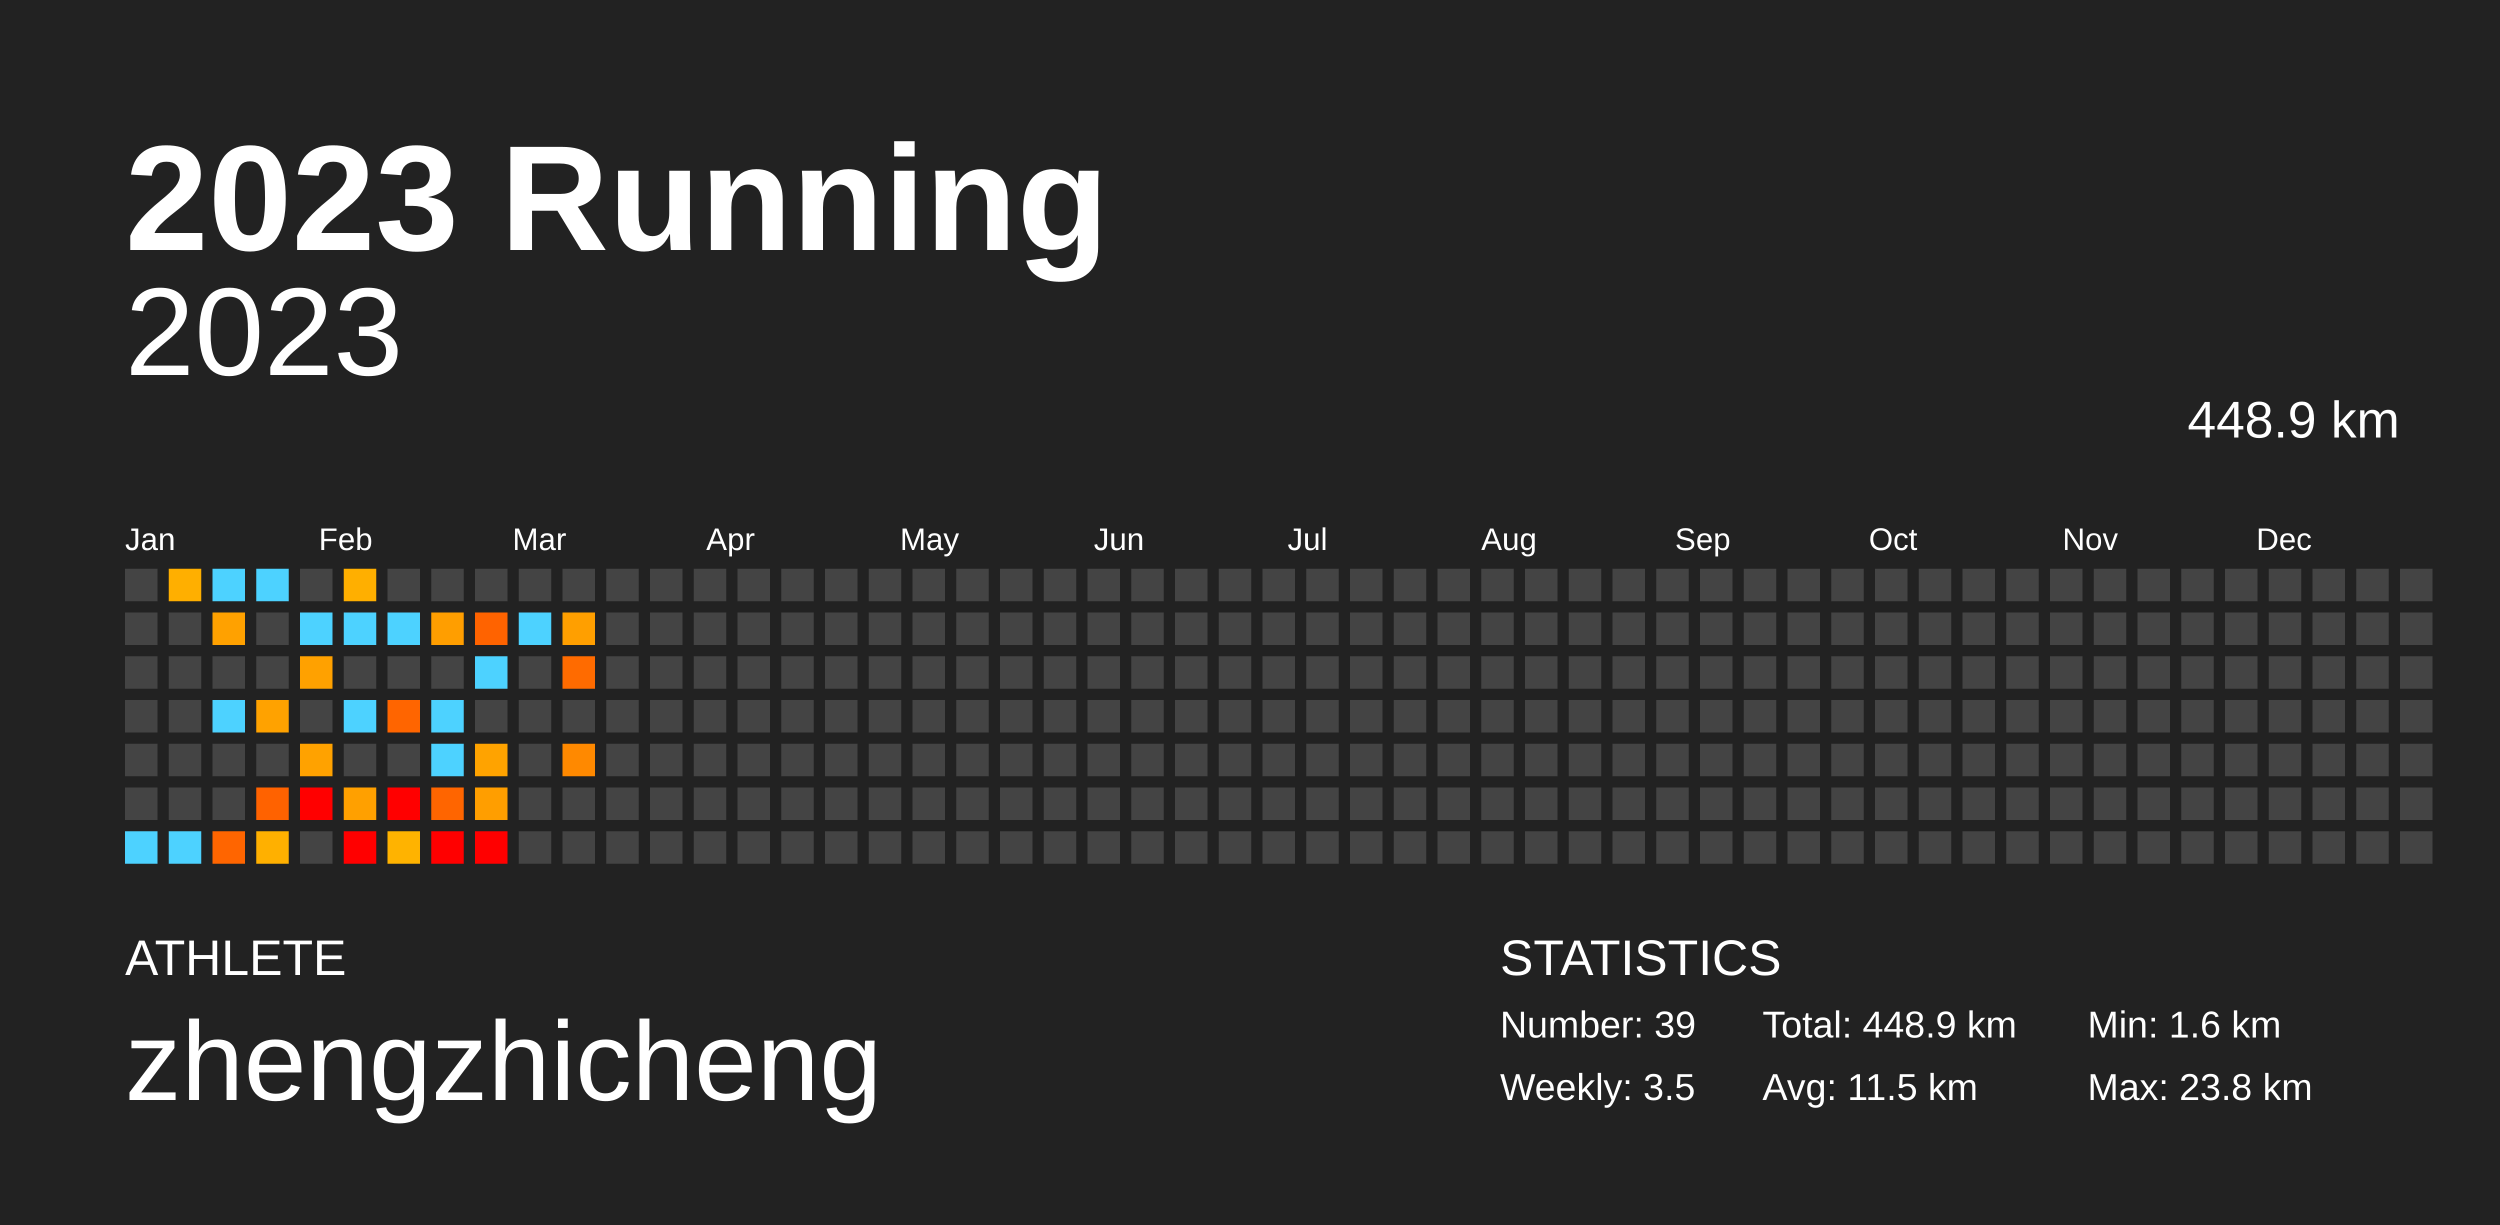
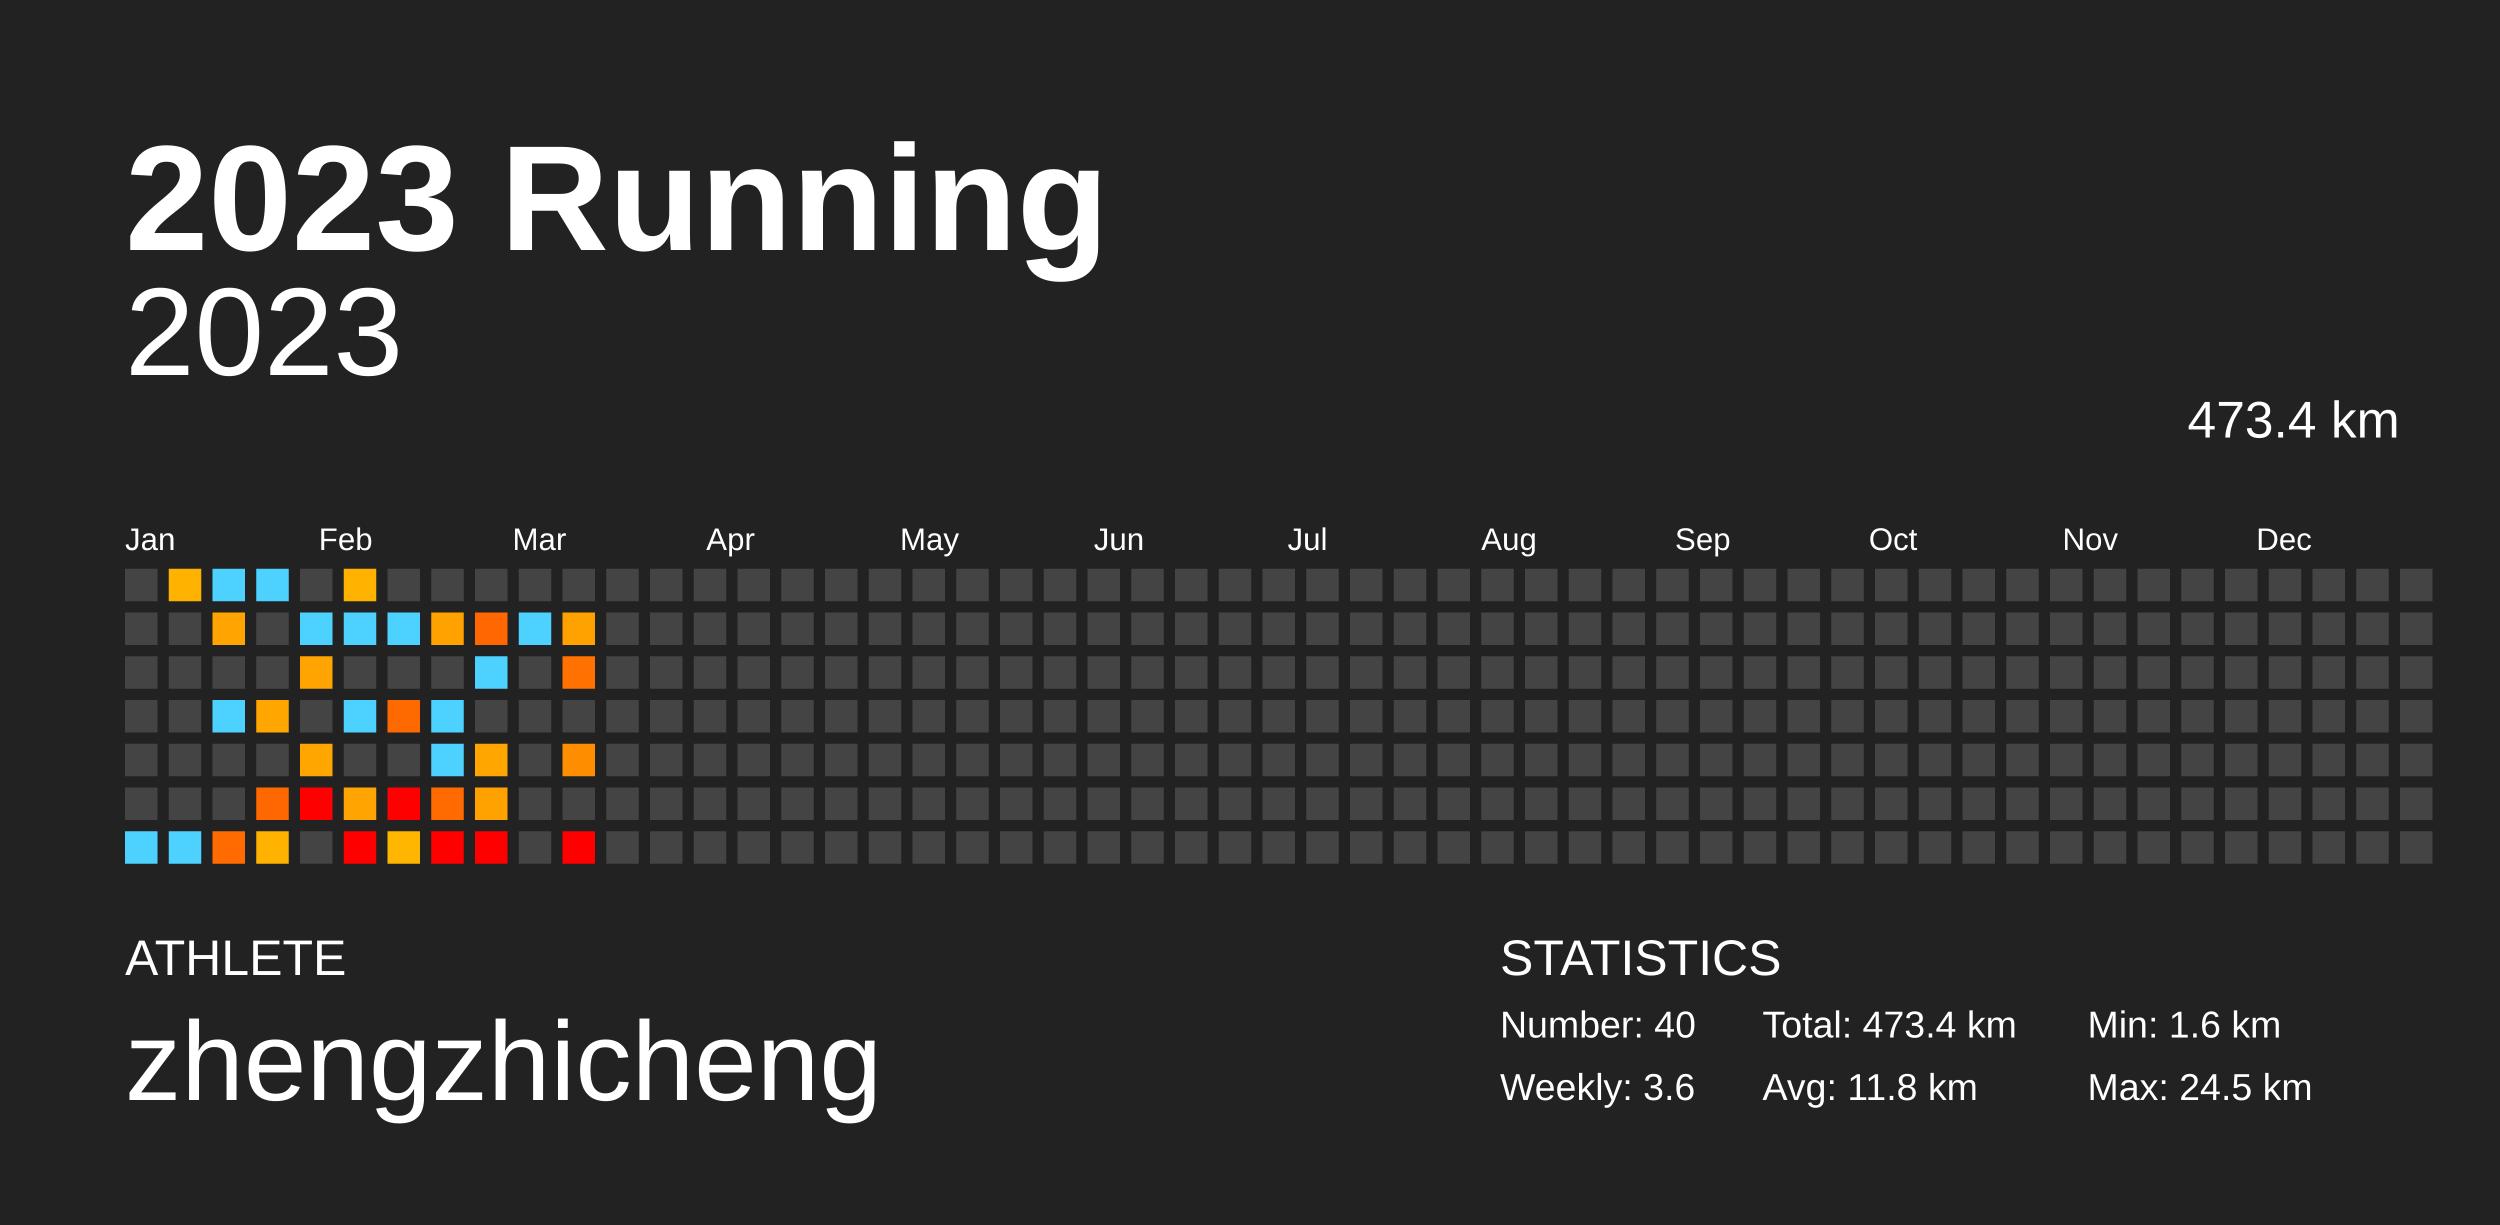
<svg xmlns="http://www.w3.org/2000/svg" baseProfile="full" height="98mm" version="1.1" viewBox="0,0,200,98" width="200mm">
  <defs />
  <rect fill="#222222" height="98" width="200" x="0" y="0" />
  <text fill="#FFFFFF" style="font-size:12px; font-family:Arial; font-weight:bold;" x="10" y="20">2023 Running</text>
  <text fill="#FFFFFF" style="font-size:4px; font-family:Arial" x="10" y="78">ATHLETE</text>
  <text fill="#FFFFFF" style="font-size:9px; font-family:Arial" x="10" y="88">zhengzhicheng</text>
  <text fill="#FFFFFF" style="font-size:4px; font-family:Arial" x="120" y="78">STATISTICS</text>
-   <text fill="#FFFFFF" style="font-size:3px; font-family:Arial" x="120" y="83">Number: 39</text>
-   <text fill="#FFFFFF" style="font-size:3px; font-family:Arial" x="120" y="88">Weekly: 3.5</text>
-   <text fill="#FFFFFF" style="font-size:3px; font-family:Arial" x="141" y="83">Total: 448.9 km</text>
-   <text fill="#FFFFFF" style="font-size:3px; font-family:Arial" x="141" y="88">Avg: 11.5 km</text>
+   <text fill="#FFFFFF" style="font-size:3px; font-family:Arial" x="120" y="83">Number: 40</text>
+   <text fill="#FFFFFF" style="font-size:3px; font-family:Arial" x="120" y="88">Weekly: 3.6</text>
+   <text fill="#FFFFFF" style="font-size:3px; font-family:Arial" x="141" y="83">Total: 473.4 km</text>
+   <text fill="#FFFFFF" style="font-size:3px; font-family:Arial" x="141" y="88">Avg: 11.8 km</text>
  <text fill="#FFFFFF" style="font-size:3px; font-family:Arial" x="167" y="83">Min: 1.6 km</text>
-   <text fill="#FFFFFF" style="font-size:3px; font-family:Arial" x="167" y="88">Max: 23.8 km</text>
+   <text fill="#FFFFFF" style="font-size:3px; font-family:Arial" x="167" y="88">Max: 24.5 km</text>
  <text alignment-baseline="hanging" fill="#FFFFFF" style="font-size:10.0px; font-family:Arial;" x="10" y="30">2023</text>
-   <text alignment-baseline="hanging" fill="#FFFFFF" style="font-size:4.125px; font-family:Arial;" x="175" y="35">448.9 km</text>
+   <text alignment-baseline="hanging" fill="#FFFFFF" style="font-size:4.125px; font-family:Arial;" x="175" y="35">473.4 km</text>
  <text fill="#FFFFFF" style="font-size:2.5px; font-family:Arial" x="10.0" y="44">Jan</text>
  <text fill="#FFFFFF" style="font-size:2.5px; font-family:Arial" x="25.5" y="44">Feb</text>
  <text fill="#FFFFFF" style="font-size:2.5px; font-family:Arial" x="41.0" y="44">Mar</text>
  <text fill="#FFFFFF" style="font-size:2.5px; font-family:Arial" x="56.5" y="44">Apr</text>
  <text fill="#FFFFFF" style="font-size:2.5px; font-family:Arial" x="72.0" y="44">May</text>
  <text fill="#FFFFFF" style="font-size:2.5px; font-family:Arial" x="87.5" y="44">Jun</text>
  <text fill="#FFFFFF" style="font-size:2.5px; font-family:Arial" x="103.0" y="44">Jul</text>
  <text fill="#FFFFFF" style="font-size:2.5px; font-family:Arial" x="118.5" y="44">Aug</text>
  <text fill="#FFFFFF" style="font-size:2.5px; font-family:Arial" x="134.0" y="44">Sep</text>
  <text fill="#FFFFFF" style="font-size:2.5px; font-family:Arial" x="149.5" y="44">Oct</text>
  <text fill="#FFFFFF" style="font-size:2.5px; font-family:Arial" x="165.0" y="44">Nov</text>
  <text fill="#FFFFFF" style="font-size:2.5px; font-family:Arial" x="180.5" y="44">Dec</text>
  <rect fill="#444444" height="2.6" width="2.6" x="10.0" y="45.5" />
  <rect fill="#444444" height="2.6" width="2.6" x="10.0" y="49.0" />
  <rect fill="#444444" height="2.6" width="2.6" x="10.0" y="52.5" />
  <rect fill="#444444" height="2.6" width="2.6" x="10.0" y="56.0" />
  <rect fill="#444444" height="2.6" width="2.6" x="10.0" y="59.5" />
  <rect fill="#444444" height="2.6" width="2.6" x="10.0" y="63.0" />
  <rect fill="#4dd2ff" height="2.6" width="2.6" x="10.0" y="66.5" />
-   <rect fill="#ffaf00" height="2.6" width="2.6" x="13.5" y="45.5" />
+   <rect fill="#ffb200" height="2.6" width="2.6" x="13.5" y="45.5" />
  <rect fill="#444444" height="2.6" width="2.6" x="13.5" y="49.0" />
  <rect fill="#444444" height="2.6" width="2.6" x="13.5" y="52.5" />
  <rect fill="#444444" height="2.6" width="2.6" x="13.5" y="56.0" />
  <rect fill="#444444" height="2.6" width="2.6" x="13.5" y="59.5" />
  <rect fill="#444444" height="2.6" width="2.6" x="13.5" y="63.0" />
  <rect fill="#4dd2ff" height="2.6" width="2.6" x="13.5" y="66.5" />
  <rect fill="#4dd2ff" height="2.6" width="2.6" x="17.0" y="45.5" />
-   <rect fill="#ffa100" height="2.6" width="2.6" x="17.0" y="49.0" />
+   <rect fill="#ffa400" height="2.6" width="2.6" x="17.0" y="49.0" />
  <rect fill="#444444" height="2.6" width="2.6" x="17.0" y="52.5" />
  <rect fill="#4dd2ff" height="2.6" width="2.6" x="17.0" y="56.0" />
  <rect fill="#444444" height="2.6" width="2.6" x="17.0" y="59.5" />
  <rect fill="#444444" height="2.6" width="2.6" x="17.0" y="63.0" />
-   <rect fill="#ff6500" height="2.6" width="2.6" x="17.0" y="66.5" />
+   <rect fill="#ff6b00" height="2.6" width="2.6" x="17.0" y="66.5" />
  <rect fill="#4dd2ff" height="2.6" width="2.6" x="20.5" y="45.5" />
  <rect fill="#444444" height="2.6" width="2.6" x="20.5" y="49.0" />
  <rect fill="#444444" height="2.6" width="2.6" x="20.5" y="52.5" />
-   <rect fill="#ffa200" height="2.6" width="2.6" x="20.5" y="56.0" />
+   <rect fill="#ffa600" height="2.6" width="2.6" x="20.5" y="56.0" />
  <rect fill="#444444" height="2.6" width="2.6" x="20.5" y="59.5" />
-   <rect fill="#ff6200" height="2.6" width="2.6" x="20.5" y="63.0" />
-   <rect fill="#ffb000" height="2.6" width="2.6" x="20.5" y="66.5" />
+   <rect fill="#ff6700" height="2.6" width="2.6" x="20.5" y="63.0" />
+   <rect fill="#ffb200" height="2.6" width="2.6" x="20.5" y="66.5" />
  <rect fill="#444444" height="2.6" width="2.6" x="24.0" y="45.5" />
  <rect fill="#4dd2ff" height="2.6" width="2.6" x="24.0" y="49.0" />
-   <rect fill="#ffa100" height="2.6" width="2.6" x="24.0" y="52.5" />
+   <rect fill="#ffa400" height="2.6" width="2.6" x="24.0" y="52.5" />
  <rect fill="#444444" height="2.6" width="2.6" x="24.0" y="56.0" />
-   <rect fill="#ffa200" height="2.6" width="2.6" x="24.0" y="59.5" />
+   <rect fill="#ffa600" height="2.6" width="2.6" x="24.0" y="59.5" />
  <rect fill="red" height="2.6" width="2.6" x="24.0" y="63.0" />
  <rect fill="#444444" height="2.6" width="2.6" x="24.0" y="66.5" />
-   <rect fill="#ffaf00" height="2.6" width="2.6" x="27.5" y="45.5" />
+   <rect fill="#ffb200" height="2.6" width="2.6" x="27.5" y="45.5" />
  <rect fill="#4dd2ff" height="2.6" width="2.6" x="27.5" y="49.0" />
  <rect fill="#444444" height="2.6" width="2.6" x="27.5" y="52.5" />
  <rect fill="#4dd2ff" height="2.6" width="2.6" x="27.5" y="56.0" />
  <rect fill="#444444" height="2.6" width="2.6" x="27.5" y="59.5" />
-   <rect fill="#ffa000" height="2.6" width="2.6" x="27.5" y="63.0" />
+   <rect fill="#ffa400" height="2.6" width="2.6" x="27.5" y="63.0" />
  <rect fill="red" height="2.6" width="2.6" x="27.5" y="66.5" />
  <rect fill="#444444" height="2.6" width="2.6" x="31.0" y="45.5" />
  <rect fill="#4dd2ff" height="2.6" width="2.6" x="31.0" y="49.0" />
  <rect fill="#444444" height="2.6" width="2.6" x="31.0" y="52.5" />
-   <rect fill="#ff6500" height="2.6" width="2.6" x="31.0" y="56.0" />
+   <rect fill="#ff6a00" height="2.6" width="2.6" x="31.0" y="56.0" />
  <rect fill="#444444" height="2.6" width="2.6" x="31.0" y="59.5" />
  <rect fill="red" height="2.6" width="2.6" x="31.0" y="63.0" />
-   <rect fill="#ffb300" height="2.6" width="2.6" x="31.0" y="66.5" />
+   <rect fill="#ffb600" height="2.6" width="2.6" x="31.0" y="66.5" />
  <rect fill="#444444" height="2.6" width="2.6" x="34.5" y="45.5" />
-   <rect fill="#ff9e00" height="2.6" width="2.6" x="34.5" y="49.0" />
+   <rect fill="#ffa200" height="2.6" width="2.6" x="34.5" y="49.0" />
  <rect fill="#444444" height="2.6" width="2.6" x="34.5" y="52.5" />
  <rect fill="#4dd2ff" height="2.6" width="2.6" x="34.5" y="56.0" />
  <rect fill="#4dd2ff" height="2.6" width="2.6" x="34.5" y="59.5" />
-   <rect fill="#ff6500" height="2.6" width="2.6" x="34.5" y="63.0" />
+   <rect fill="#ff6b00" height="2.6" width="2.6" x="34.5" y="63.0" />
  <rect fill="red" height="2.6" width="2.6" x="34.5" y="66.5" />
  <rect fill="#444444" height="2.6" width="2.6" x="38.0" y="45.5" />
-   <rect fill="#ff6300" height="2.6" width="2.6" x="38.0" y="49.0" />
+   <rect fill="#ff6800" height="2.6" width="2.6" x="38.0" y="49.0" />
  <rect fill="#4dd2ff" height="2.6" width="2.6" x="38.0" y="52.5" />
  <rect fill="#444444" height="2.6" width="2.6" x="38.0" y="56.0" />
-   <rect fill="#ffa300" height="2.6" width="2.6" x="38.0" y="59.5" />
-   <rect fill="#ff9e00" height="2.6" width="2.6" x="38.0" y="63.0" />
+   <rect fill="#ffa600" height="2.6" width="2.6" x="38.0" y="59.5" />
+   <rect fill="#ffa200" height="2.6" width="2.6" x="38.0" y="63.0" />
  <rect fill="red" height="2.6" width="2.6" x="38.0" y="66.5" />
  <rect fill="#444444" height="2.6" width="2.6" x="41.5" y="45.5" />
  <rect fill="#4dd2ff" height="2.6" width="2.6" x="41.5" y="49.0" />
  <rect fill="#444444" height="2.6" width="2.6" x="41.5" y="52.5" />
  <rect fill="#444444" height="2.6" width="2.6" x="41.5" y="56.0" />
  <rect fill="#444444" height="2.6" width="2.6" x="41.5" y="59.5" />
  <rect fill="#444444" height="2.6" width="2.6" x="41.5" y="63.0" />
  <rect fill="#444444" height="2.6" width="2.6" x="41.5" y="66.5" />
  <rect fill="#444444" height="2.6" width="2.6" x="45.0" y="45.5" />
-   <rect fill="#ff9f00" height="2.6" width="2.6" x="45.0" y="49.0" />
-   <rect fill="#ff6b00" height="2.6" width="2.6" x="45.0" y="52.5" />
+   <rect fill="#ffa200" height="2.6" width="2.6" x="45.0" y="49.0" />
+   <rect fill="#ff7100" height="2.6" width="2.6" x="45.0" y="52.5" />
  <rect fill="#444444" height="2.6" width="2.6" x="45.0" y="56.0" />
-   <rect fill="#ff8900" height="2.6" width="2.6" x="45.0" y="59.5" />
+   <rect fill="#ff8d00" height="2.6" width="2.6" x="45.0" y="59.5" />
  <rect fill="#444444" height="2.6" width="2.6" x="45.0" y="63.0" />
-   <rect fill="#444444" height="2.6" width="2.6" x="45.0" y="66.5" />
+   <rect fill="red" height="2.6" width="2.6" x="45.0" y="66.5" />
  <rect fill="#444444" height="2.6" width="2.6" x="48.5" y="45.5" />
  <rect fill="#444444" height="2.6" width="2.6" x="48.5" y="49.0" />
  <rect fill="#444444" height="2.6" width="2.6" x="48.5" y="52.5" />
  <rect fill="#444444" height="2.6" width="2.6" x="48.5" y="56.0" />
  <rect fill="#444444" height="2.6" width="2.6" x="48.5" y="59.5" />
  <rect fill="#444444" height="2.6" width="2.6" x="48.5" y="63.0" />
  <rect fill="#444444" height="2.6" width="2.6" x="48.5" y="66.5" />
  <rect fill="#444444" height="2.6" width="2.6" x="52.0" y="45.5" />
  <rect fill="#444444" height="2.6" width="2.6" x="52.0" y="49.0" />
  <rect fill="#444444" height="2.6" width="2.6" x="52.0" y="52.5" />
  <rect fill="#444444" height="2.6" width="2.6" x="52.0" y="56.0" />
  <rect fill="#444444" height="2.6" width="2.6" x="52.0" y="59.5" />
  <rect fill="#444444" height="2.6" width="2.6" x="52.0" y="63.0" />
  <rect fill="#444444" height="2.6" width="2.6" x="52.0" y="66.5" />
  <rect fill="#444444" height="2.6" width="2.6" x="55.5" y="45.5" />
  <rect fill="#444444" height="2.6" width="2.6" x="55.5" y="49.0" />
  <rect fill="#444444" height="2.6" width="2.6" x="55.5" y="52.5" />
  <rect fill="#444444" height="2.6" width="2.6" x="55.5" y="56.0" />
  <rect fill="#444444" height="2.6" width="2.6" x="55.5" y="59.5" />
  <rect fill="#444444" height="2.6" width="2.6" x="55.5" y="63.0" />
  <rect fill="#444444" height="2.6" width="2.6" x="55.5" y="66.5" />
  <rect fill="#444444" height="2.6" width="2.6" x="59.0" y="45.5" />
  <rect fill="#444444" height="2.6" width="2.6" x="59.0" y="49.0" />
  <rect fill="#444444" height="2.6" width="2.6" x="59.0" y="52.5" />
  <rect fill="#444444" height="2.6" width="2.6" x="59.0" y="56.0" />
  <rect fill="#444444" height="2.6" width="2.6" x="59.0" y="59.5" />
  <rect fill="#444444" height="2.6" width="2.6" x="59.0" y="63.0" />
  <rect fill="#444444" height="2.6" width="2.6" x="59.0" y="66.5" />
  <rect fill="#444444" height="2.6" width="2.6" x="62.5" y="45.5" />
  <rect fill="#444444" height="2.6" width="2.6" x="62.5" y="49.0" />
  <rect fill="#444444" height="2.6" width="2.6" x="62.5" y="52.5" />
  <rect fill="#444444" height="2.6" width="2.6" x="62.5" y="56.0" />
  <rect fill="#444444" height="2.6" width="2.6" x="62.5" y="59.5" />
  <rect fill="#444444" height="2.6" width="2.6" x="62.5" y="63.0" />
  <rect fill="#444444" height="2.6" width="2.6" x="62.5" y="66.5" />
  <rect fill="#444444" height="2.6" width="2.6" x="66.0" y="45.5" />
  <rect fill="#444444" height="2.6" width="2.6" x="66.0" y="49.0" />
  <rect fill="#444444" height="2.6" width="2.6" x="66.0" y="52.5" />
  <rect fill="#444444" height="2.6" width="2.6" x="66.0" y="56.0" />
  <rect fill="#444444" height="2.6" width="2.6" x="66.0" y="59.5" />
  <rect fill="#444444" height="2.6" width="2.6" x="66.0" y="63.0" />
  <rect fill="#444444" height="2.6" width="2.6" x="66.0" y="66.5" />
  <rect fill="#444444" height="2.6" width="2.6" x="69.5" y="45.5" />
  <rect fill="#444444" height="2.6" width="2.6" x="69.5" y="49.0" />
  <rect fill="#444444" height="2.6" width="2.6" x="69.5" y="52.5" />
  <rect fill="#444444" height="2.6" width="2.6" x="69.5" y="56.0" />
  <rect fill="#444444" height="2.6" width="2.6" x="69.5" y="59.5" />
  <rect fill="#444444" height="2.6" width="2.6" x="69.5" y="63.0" />
  <rect fill="#444444" height="2.6" width="2.6" x="69.5" y="66.5" />
  <rect fill="#444444" height="2.6" width="2.6" x="73.0" y="45.5" />
  <rect fill="#444444" height="2.6" width="2.6" x="73.0" y="49.0" />
  <rect fill="#444444" height="2.6" width="2.6" x="73.0" y="52.5" />
  <rect fill="#444444" height="2.6" width="2.6" x="73.0" y="56.0" />
  <rect fill="#444444" height="2.6" width="2.6" x="73.0" y="59.5" />
  <rect fill="#444444" height="2.6" width="2.6" x="73.0" y="63.0" />
  <rect fill="#444444" height="2.6" width="2.6" x="73.0" y="66.5" />
  <rect fill="#444444" height="2.6" width="2.6" x="76.5" y="45.5" />
  <rect fill="#444444" height="2.6" width="2.6" x="76.5" y="49.0" />
  <rect fill="#444444" height="2.6" width="2.6" x="76.5" y="52.5" />
  <rect fill="#444444" height="2.6" width="2.6" x="76.5" y="56.0" />
  <rect fill="#444444" height="2.6" width="2.6" x="76.5" y="59.5" />
  <rect fill="#444444" height="2.6" width="2.6" x="76.5" y="63.0" />
  <rect fill="#444444" height="2.6" width="2.6" x="76.5" y="66.5" />
  <rect fill="#444444" height="2.6" width="2.6" x="80.0" y="45.5" />
  <rect fill="#444444" height="2.6" width="2.6" x="80.0" y="49.0" />
  <rect fill="#444444" height="2.6" width="2.6" x="80.0" y="52.5" />
  <rect fill="#444444" height="2.6" width="2.6" x="80.0" y="56.0" />
  <rect fill="#444444" height="2.6" width="2.6" x="80.0" y="59.5" />
  <rect fill="#444444" height="2.6" width="2.6" x="80.0" y="63.0" />
  <rect fill="#444444" height="2.6" width="2.6" x="80.0" y="66.5" />
  <rect fill="#444444" height="2.6" width="2.6" x="83.5" y="45.5" />
  <rect fill="#444444" height="2.6" width="2.6" x="83.5" y="49.0" />
  <rect fill="#444444" height="2.6" width="2.6" x="83.5" y="52.5" />
  <rect fill="#444444" height="2.6" width="2.6" x="83.5" y="56.0" />
  <rect fill="#444444" height="2.6" width="2.6" x="83.5" y="59.5" />
  <rect fill="#444444" height="2.6" width="2.6" x="83.5" y="63.0" />
  <rect fill="#444444" height="2.6" width="2.6" x="83.5" y="66.5" />
  <rect fill="#444444" height="2.6" width="2.6" x="87.0" y="45.5" />
  <rect fill="#444444" height="2.6" width="2.6" x="87.0" y="49.0" />
  <rect fill="#444444" height="2.6" width="2.6" x="87.0" y="52.5" />
  <rect fill="#444444" height="2.6" width="2.6" x="87.0" y="56.0" />
  <rect fill="#444444" height="2.6" width="2.6" x="87.0" y="59.5" />
  <rect fill="#444444" height="2.6" width="2.6" x="87.0" y="63.0" />
  <rect fill="#444444" height="2.6" width="2.6" x="87.0" y="66.5" />
  <rect fill="#444444" height="2.6" width="2.6" x="90.5" y="45.5" />
  <rect fill="#444444" height="2.6" width="2.6" x="90.5" y="49.0" />
  <rect fill="#444444" height="2.6" width="2.6" x="90.5" y="52.5" />
  <rect fill="#444444" height="2.6" width="2.6" x="90.5" y="56.0" />
  <rect fill="#444444" height="2.6" width="2.6" x="90.5" y="59.5" />
  <rect fill="#444444" height="2.6" width="2.6" x="90.5" y="63.0" />
  <rect fill="#444444" height="2.6" width="2.6" x="90.5" y="66.5" />
  <rect fill="#444444" height="2.6" width="2.6" x="94.0" y="45.5" />
  <rect fill="#444444" height="2.6" width="2.6" x="94.0" y="49.0" />
  <rect fill="#444444" height="2.6" width="2.6" x="94.0" y="52.5" />
  <rect fill="#444444" height="2.6" width="2.6" x="94.0" y="56.0" />
  <rect fill="#444444" height="2.6" width="2.6" x="94.0" y="59.5" />
  <rect fill="#444444" height="2.6" width="2.6" x="94.0" y="63.0" />
  <rect fill="#444444" height="2.6" width="2.6" x="94.0" y="66.5" />
  <rect fill="#444444" height="2.6" width="2.6" x="97.5" y="45.5" />
  <rect fill="#444444" height="2.6" width="2.6" x="97.5" y="49.0" />
  <rect fill="#444444" height="2.6" width="2.6" x="97.5" y="52.5" />
  <rect fill="#444444" height="2.6" width="2.6" x="97.5" y="56.0" />
  <rect fill="#444444" height="2.6" width="2.6" x="97.5" y="59.5" />
  <rect fill="#444444" height="2.6" width="2.6" x="97.5" y="63.0" />
  <rect fill="#444444" height="2.6" width="2.6" x="97.5" y="66.5" />
  <rect fill="#444444" height="2.6" width="2.6" x="101.0" y="45.5" />
  <rect fill="#444444" height="2.6" width="2.6" x="101.0" y="49.0" />
  <rect fill="#444444" height="2.6" width="2.6" x="101.0" y="52.5" />
  <rect fill="#444444" height="2.6" width="2.6" x="101.0" y="56.0" />
  <rect fill="#444444" height="2.6" width="2.6" x="101.0" y="59.5" />
  <rect fill="#444444" height="2.6" width="2.6" x="101.0" y="63.0" />
  <rect fill="#444444" height="2.6" width="2.6" x="101.0" y="66.5" />
  <rect fill="#444444" height="2.6" width="2.6" x="104.5" y="45.5" />
  <rect fill="#444444" height="2.6" width="2.6" x="104.5" y="49.0" />
  <rect fill="#444444" height="2.6" width="2.6" x="104.5" y="52.5" />
  <rect fill="#444444" height="2.6" width="2.6" x="104.5" y="56.0" />
  <rect fill="#444444" height="2.6" width="2.6" x="104.5" y="59.5" />
  <rect fill="#444444" height="2.6" width="2.6" x="104.5" y="63.0" />
  <rect fill="#444444" height="2.6" width="2.6" x="104.5" y="66.5" />
  <rect fill="#444444" height="2.6" width="2.6" x="108.0" y="45.5" />
  <rect fill="#444444" height="2.6" width="2.6" x="108.0" y="49.0" />
  <rect fill="#444444" height="2.6" width="2.6" x="108.0" y="52.5" />
  <rect fill="#444444" height="2.6" width="2.6" x="108.0" y="56.0" />
  <rect fill="#444444" height="2.6" width="2.6" x="108.0" y="59.5" />
  <rect fill="#444444" height="2.6" width="2.6" x="108.0" y="63.0" />
  <rect fill="#444444" height="2.6" width="2.6" x="108.0" y="66.5" />
  <rect fill="#444444" height="2.6" width="2.6" x="111.5" y="45.5" />
  <rect fill="#444444" height="2.6" width="2.6" x="111.5" y="49.0" />
  <rect fill="#444444" height="2.6" width="2.6" x="111.5" y="52.5" />
  <rect fill="#444444" height="2.6" width="2.6" x="111.5" y="56.0" />
  <rect fill="#444444" height="2.6" width="2.6" x="111.5" y="59.5" />
  <rect fill="#444444" height="2.6" width="2.6" x="111.5" y="63.0" />
  <rect fill="#444444" height="2.6" width="2.6" x="111.5" y="66.5" />
  <rect fill="#444444" height="2.6" width="2.6" x="115.0" y="45.5" />
  <rect fill="#444444" height="2.6" width="2.6" x="115.0" y="49.0" />
  <rect fill="#444444" height="2.6" width="2.6" x="115.0" y="52.5" />
  <rect fill="#444444" height="2.6" width="2.6" x="115.0" y="56.0" />
  <rect fill="#444444" height="2.6" width="2.6" x="115.0" y="59.5" />
  <rect fill="#444444" height="2.6" width="2.6" x="115.0" y="63.0" />
  <rect fill="#444444" height="2.6" width="2.6" x="115.0" y="66.5" />
  <rect fill="#444444" height="2.6" width="2.6" x="118.5" y="45.5" />
  <rect fill="#444444" height="2.6" width="2.6" x="118.5" y="49.0" />
  <rect fill="#444444" height="2.6" width="2.6" x="118.5" y="52.5" />
  <rect fill="#444444" height="2.6" width="2.6" x="118.5" y="56.0" />
  <rect fill="#444444" height="2.6" width="2.6" x="118.5" y="59.5" />
  <rect fill="#444444" height="2.6" width="2.6" x="118.5" y="63.0" />
  <rect fill="#444444" height="2.6" width="2.6" x="118.5" y="66.5" />
  <rect fill="#444444" height="2.6" width="2.6" x="122.0" y="45.5" />
  <rect fill="#444444" height="2.6" width="2.6" x="122.0" y="49.0" />
  <rect fill="#444444" height="2.6" width="2.6" x="122.0" y="52.5" />
  <rect fill="#444444" height="2.6" width="2.6" x="122.0" y="56.0" />
  <rect fill="#444444" height="2.6" width="2.6" x="122.0" y="59.5" />
  <rect fill="#444444" height="2.6" width="2.6" x="122.0" y="63.0" />
  <rect fill="#444444" height="2.6" width="2.6" x="122.0" y="66.5" />
  <rect fill="#444444" height="2.6" width="2.6" x="125.5" y="45.5" />
  <rect fill="#444444" height="2.6" width="2.6" x="125.5" y="49.0" />
  <rect fill="#444444" height="2.6" width="2.6" x="125.5" y="52.5" />
  <rect fill="#444444" height="2.6" width="2.6" x="125.5" y="56.0" />
  <rect fill="#444444" height="2.6" width="2.6" x="125.5" y="59.5" />
  <rect fill="#444444" height="2.6" width="2.6" x="125.5" y="63.0" />
  <rect fill="#444444" height="2.6" width="2.6" x="125.5" y="66.5" />
  <rect fill="#444444" height="2.6" width="2.6" x="129.0" y="45.5" />
  <rect fill="#444444" height="2.6" width="2.6" x="129.0" y="49.0" />
  <rect fill="#444444" height="2.6" width="2.6" x="129.0" y="52.5" />
  <rect fill="#444444" height="2.6" width="2.6" x="129.0" y="56.0" />
  <rect fill="#444444" height="2.6" width="2.6" x="129.0" y="59.5" />
  <rect fill="#444444" height="2.6" width="2.6" x="129.0" y="63.0" />
  <rect fill="#444444" height="2.6" width="2.6" x="129.0" y="66.5" />
  <rect fill="#444444" height="2.6" width="2.6" x="132.5" y="45.5" />
  <rect fill="#444444" height="2.6" width="2.6" x="132.5" y="49.0" />
  <rect fill="#444444" height="2.6" width="2.6" x="132.5" y="52.5" />
  <rect fill="#444444" height="2.6" width="2.6" x="132.5" y="56.0" />
  <rect fill="#444444" height="2.6" width="2.6" x="132.5" y="59.5" />
  <rect fill="#444444" height="2.6" width="2.6" x="132.5" y="63.0" />
  <rect fill="#444444" height="2.6" width="2.6" x="132.5" y="66.5" />
  <rect fill="#444444" height="2.6" width="2.6" x="136.0" y="45.5" />
  <rect fill="#444444" height="2.6" width="2.6" x="136.0" y="49.0" />
  <rect fill="#444444" height="2.6" width="2.6" x="136.0" y="52.5" />
  <rect fill="#444444" height="2.6" width="2.6" x="136.0" y="56.0" />
  <rect fill="#444444" height="2.6" width="2.6" x="136.0" y="59.5" />
  <rect fill="#444444" height="2.6" width="2.6" x="136.0" y="63.0" />
  <rect fill="#444444" height="2.6" width="2.6" x="136.0" y="66.5" />
  <rect fill="#444444" height="2.6" width="2.6" x="139.5" y="45.5" />
  <rect fill="#444444" height="2.6" width="2.6" x="139.5" y="49.0" />
  <rect fill="#444444" height="2.6" width="2.6" x="139.5" y="52.5" />
  <rect fill="#444444" height="2.6" width="2.6" x="139.5" y="56.0" />
  <rect fill="#444444" height="2.6" width="2.6" x="139.5" y="59.5" />
  <rect fill="#444444" height="2.6" width="2.6" x="139.5" y="63.0" />
  <rect fill="#444444" height="2.6" width="2.6" x="139.5" y="66.5" />
  <rect fill="#444444" height="2.6" width="2.6" x="143.0" y="45.5" />
  <rect fill="#444444" height="2.6" width="2.6" x="143.0" y="49.0" />
  <rect fill="#444444" height="2.6" width="2.6" x="143.0" y="52.5" />
  <rect fill="#444444" height="2.6" width="2.6" x="143.0" y="56.0" />
  <rect fill="#444444" height="2.6" width="2.6" x="143.0" y="59.5" />
  <rect fill="#444444" height="2.6" width="2.6" x="143.0" y="63.0" />
  <rect fill="#444444" height="2.6" width="2.6" x="143.0" y="66.5" />
  <rect fill="#444444" height="2.6" width="2.6" x="146.5" y="45.5" />
  <rect fill="#444444" height="2.6" width="2.6" x="146.5" y="49.0" />
  <rect fill="#444444" height="2.6" width="2.6" x="146.5" y="52.5" />
  <rect fill="#444444" height="2.6" width="2.6" x="146.5" y="56.0" />
  <rect fill="#444444" height="2.6" width="2.6" x="146.5" y="59.5" />
  <rect fill="#444444" height="2.6" width="2.6" x="146.5" y="63.0" />
  <rect fill="#444444" height="2.6" width="2.6" x="146.5" y="66.5" />
  <rect fill="#444444" height="2.6" width="2.6" x="150.0" y="45.5" />
  <rect fill="#444444" height="2.6" width="2.6" x="150.0" y="49.0" />
  <rect fill="#444444" height="2.6" width="2.6" x="150.0" y="52.5" />
  <rect fill="#444444" height="2.6" width="2.6" x="150.0" y="56.0" />
  <rect fill="#444444" height="2.6" width="2.6" x="150.0" y="59.5" />
  <rect fill="#444444" height="2.6" width="2.6" x="150.0" y="63.0" />
  <rect fill="#444444" height="2.6" width="2.6" x="150.0" y="66.5" />
  <rect fill="#444444" height="2.6" width="2.6" x="153.5" y="45.5" />
  <rect fill="#444444" height="2.6" width="2.6" x="153.5" y="49.0" />
  <rect fill="#444444" height="2.6" width="2.6" x="153.5" y="52.5" />
  <rect fill="#444444" height="2.6" width="2.6" x="153.5" y="56.0" />
  <rect fill="#444444" height="2.6" width="2.6" x="153.5" y="59.5" />
  <rect fill="#444444" height="2.6" width="2.6" x="153.5" y="63.0" />
  <rect fill="#444444" height="2.6" width="2.6" x="153.5" y="66.5" />
  <rect fill="#444444" height="2.6" width="2.6" x="157.0" y="45.5" />
  <rect fill="#444444" height="2.6" width="2.6" x="157.0" y="49.0" />
  <rect fill="#444444" height="2.6" width="2.6" x="157.0" y="52.5" />
  <rect fill="#444444" height="2.6" width="2.6" x="157.0" y="56.0" />
  <rect fill="#444444" height="2.6" width="2.6" x="157.0" y="59.5" />
  <rect fill="#444444" height="2.6" width="2.6" x="157.0" y="63.0" />
  <rect fill="#444444" height="2.6" width="2.6" x="157.0" y="66.5" />
  <rect fill="#444444" height="2.6" width="2.6" x="160.5" y="45.5" />
  <rect fill="#444444" height="2.6" width="2.6" x="160.5" y="49.0" />
  <rect fill="#444444" height="2.6" width="2.6" x="160.5" y="52.5" />
  <rect fill="#444444" height="2.6" width="2.6" x="160.5" y="56.0" />
  <rect fill="#444444" height="2.6" width="2.6" x="160.5" y="59.5" />
  <rect fill="#444444" height="2.6" width="2.6" x="160.5" y="63.0" />
  <rect fill="#444444" height="2.6" width="2.6" x="160.5" y="66.5" />
  <rect fill="#444444" height="2.6" width="2.6" x="164.0" y="45.5" />
  <rect fill="#444444" height="2.6" width="2.6" x="164.0" y="49.0" />
  <rect fill="#444444" height="2.6" width="2.6" x="164.0" y="52.5" />
  <rect fill="#444444" height="2.6" width="2.6" x="164.0" y="56.0" />
  <rect fill="#444444" height="2.6" width="2.6" x="164.0" y="59.5" />
  <rect fill="#444444" height="2.6" width="2.6" x="164.0" y="63.0" />
  <rect fill="#444444" height="2.6" width="2.6" x="164.0" y="66.5" />
  <rect fill="#444444" height="2.6" width="2.6" x="167.5" y="45.5" />
  <rect fill="#444444" height="2.6" width="2.6" x="167.5" y="49.0" />
  <rect fill="#444444" height="2.6" width="2.6" x="167.5" y="52.5" />
  <rect fill="#444444" height="2.6" width="2.6" x="167.5" y="56.0" />
  <rect fill="#444444" height="2.6" width="2.6" x="167.5" y="59.5" />
  <rect fill="#444444" height="2.6" width="2.6" x="167.5" y="63.0" />
  <rect fill="#444444" height="2.6" width="2.6" x="167.5" y="66.5" />
  <rect fill="#444444" height="2.6" width="2.6" x="171.0" y="45.5" />
  <rect fill="#444444" height="2.6" width="2.6" x="171.0" y="49.0" />
  <rect fill="#444444" height="2.6" width="2.6" x="171.0" y="52.5" />
  <rect fill="#444444" height="2.6" width="2.6" x="171.0" y="56.0" />
  <rect fill="#444444" height="2.6" width="2.6" x="171.0" y="59.5" />
  <rect fill="#444444" height="2.6" width="2.6" x="171.0" y="63.0" />
  <rect fill="#444444" height="2.6" width="2.6" x="171.0" y="66.5" />
  <rect fill="#444444" height="2.6" width="2.6" x="174.5" y="45.5" />
  <rect fill="#444444" height="2.6" width="2.6" x="174.5" y="49.0" />
  <rect fill="#444444" height="2.6" width="2.6" x="174.5" y="52.5" />
  <rect fill="#444444" height="2.6" width="2.6" x="174.5" y="56.0" />
  <rect fill="#444444" height="2.6" width="2.6" x="174.5" y="59.5" />
  <rect fill="#444444" height="2.6" width="2.6" x="174.5" y="63.0" />
  <rect fill="#444444" height="2.6" width="2.6" x="174.5" y="66.5" />
  <rect fill="#444444" height="2.6" width="2.6" x="178.0" y="45.5" />
  <rect fill="#444444" height="2.6" width="2.6" x="178.0" y="49.0" />
  <rect fill="#444444" height="2.6" width="2.6" x="178.0" y="52.5" />
  <rect fill="#444444" height="2.6" width="2.6" x="178.0" y="56.0" />
  <rect fill="#444444" height="2.6" width="2.6" x="178.0" y="59.5" />
  <rect fill="#444444" height="2.6" width="2.6" x="178.0" y="63.0" />
  <rect fill="#444444" height="2.6" width="2.6" x="178.0" y="66.5" />
  <rect fill="#444444" height="2.6" width="2.6" x="181.5" y="45.5" />
  <rect fill="#444444" height="2.6" width="2.6" x="181.5" y="49.0" />
  <rect fill="#444444" height="2.6" width="2.6" x="181.5" y="52.5" />
  <rect fill="#444444" height="2.6" width="2.6" x="181.5" y="56.0" />
  <rect fill="#444444" height="2.6" width="2.6" x="181.5" y="59.5" />
  <rect fill="#444444" height="2.6" width="2.6" x="181.5" y="63.0" />
  <rect fill="#444444" height="2.6" width="2.6" x="181.5" y="66.5" />
  <rect fill="#444444" height="2.6" width="2.6" x="185.0" y="45.5" />
  <rect fill="#444444" height="2.6" width="2.6" x="185.0" y="49.0" />
  <rect fill="#444444" height="2.6" width="2.6" x="185.0" y="52.5" />
  <rect fill="#444444" height="2.6" width="2.6" x="185.0" y="56.0" />
  <rect fill="#444444" height="2.6" width="2.6" x="185.0" y="59.5" />
  <rect fill="#444444" height="2.6" width="2.6" x="185.0" y="63.0" />
  <rect fill="#444444" height="2.6" width="2.6" x="185.0" y="66.5" />
  <rect fill="#444444" height="2.6" width="2.6" x="188.5" y="45.5" />
  <rect fill="#444444" height="2.6" width="2.6" x="188.5" y="49.0" />
  <rect fill="#444444" height="2.6" width="2.6" x="188.5" y="52.5" />
  <rect fill="#444444" height="2.6" width="2.6" x="188.5" y="56.0" />
  <rect fill="#444444" height="2.6" width="2.6" x="188.5" y="59.5" />
  <rect fill="#444444" height="2.6" width="2.6" x="188.5" y="63.0" />
  <rect fill="#444444" height="2.6" width="2.6" x="188.5" y="66.5" />
  <rect fill="#444444" height="2.6" width="2.6" x="192.0" y="45.5" />
  <rect fill="#444444" height="2.6" width="2.6" x="192.0" y="49.0" />
  <rect fill="#444444" height="2.6" width="2.6" x="192.0" y="52.5" />
  <rect fill="#444444" height="2.6" width="2.6" x="192.0" y="56.0" />
  <rect fill="#444444" height="2.6" width="2.6" x="192.0" y="59.5" />
  <rect fill="#444444" height="2.6" width="2.6" x="192.0" y="63.0" />
  <rect fill="#444444" height="2.6" width="2.6" x="192.0" y="66.5" />
</svg>
